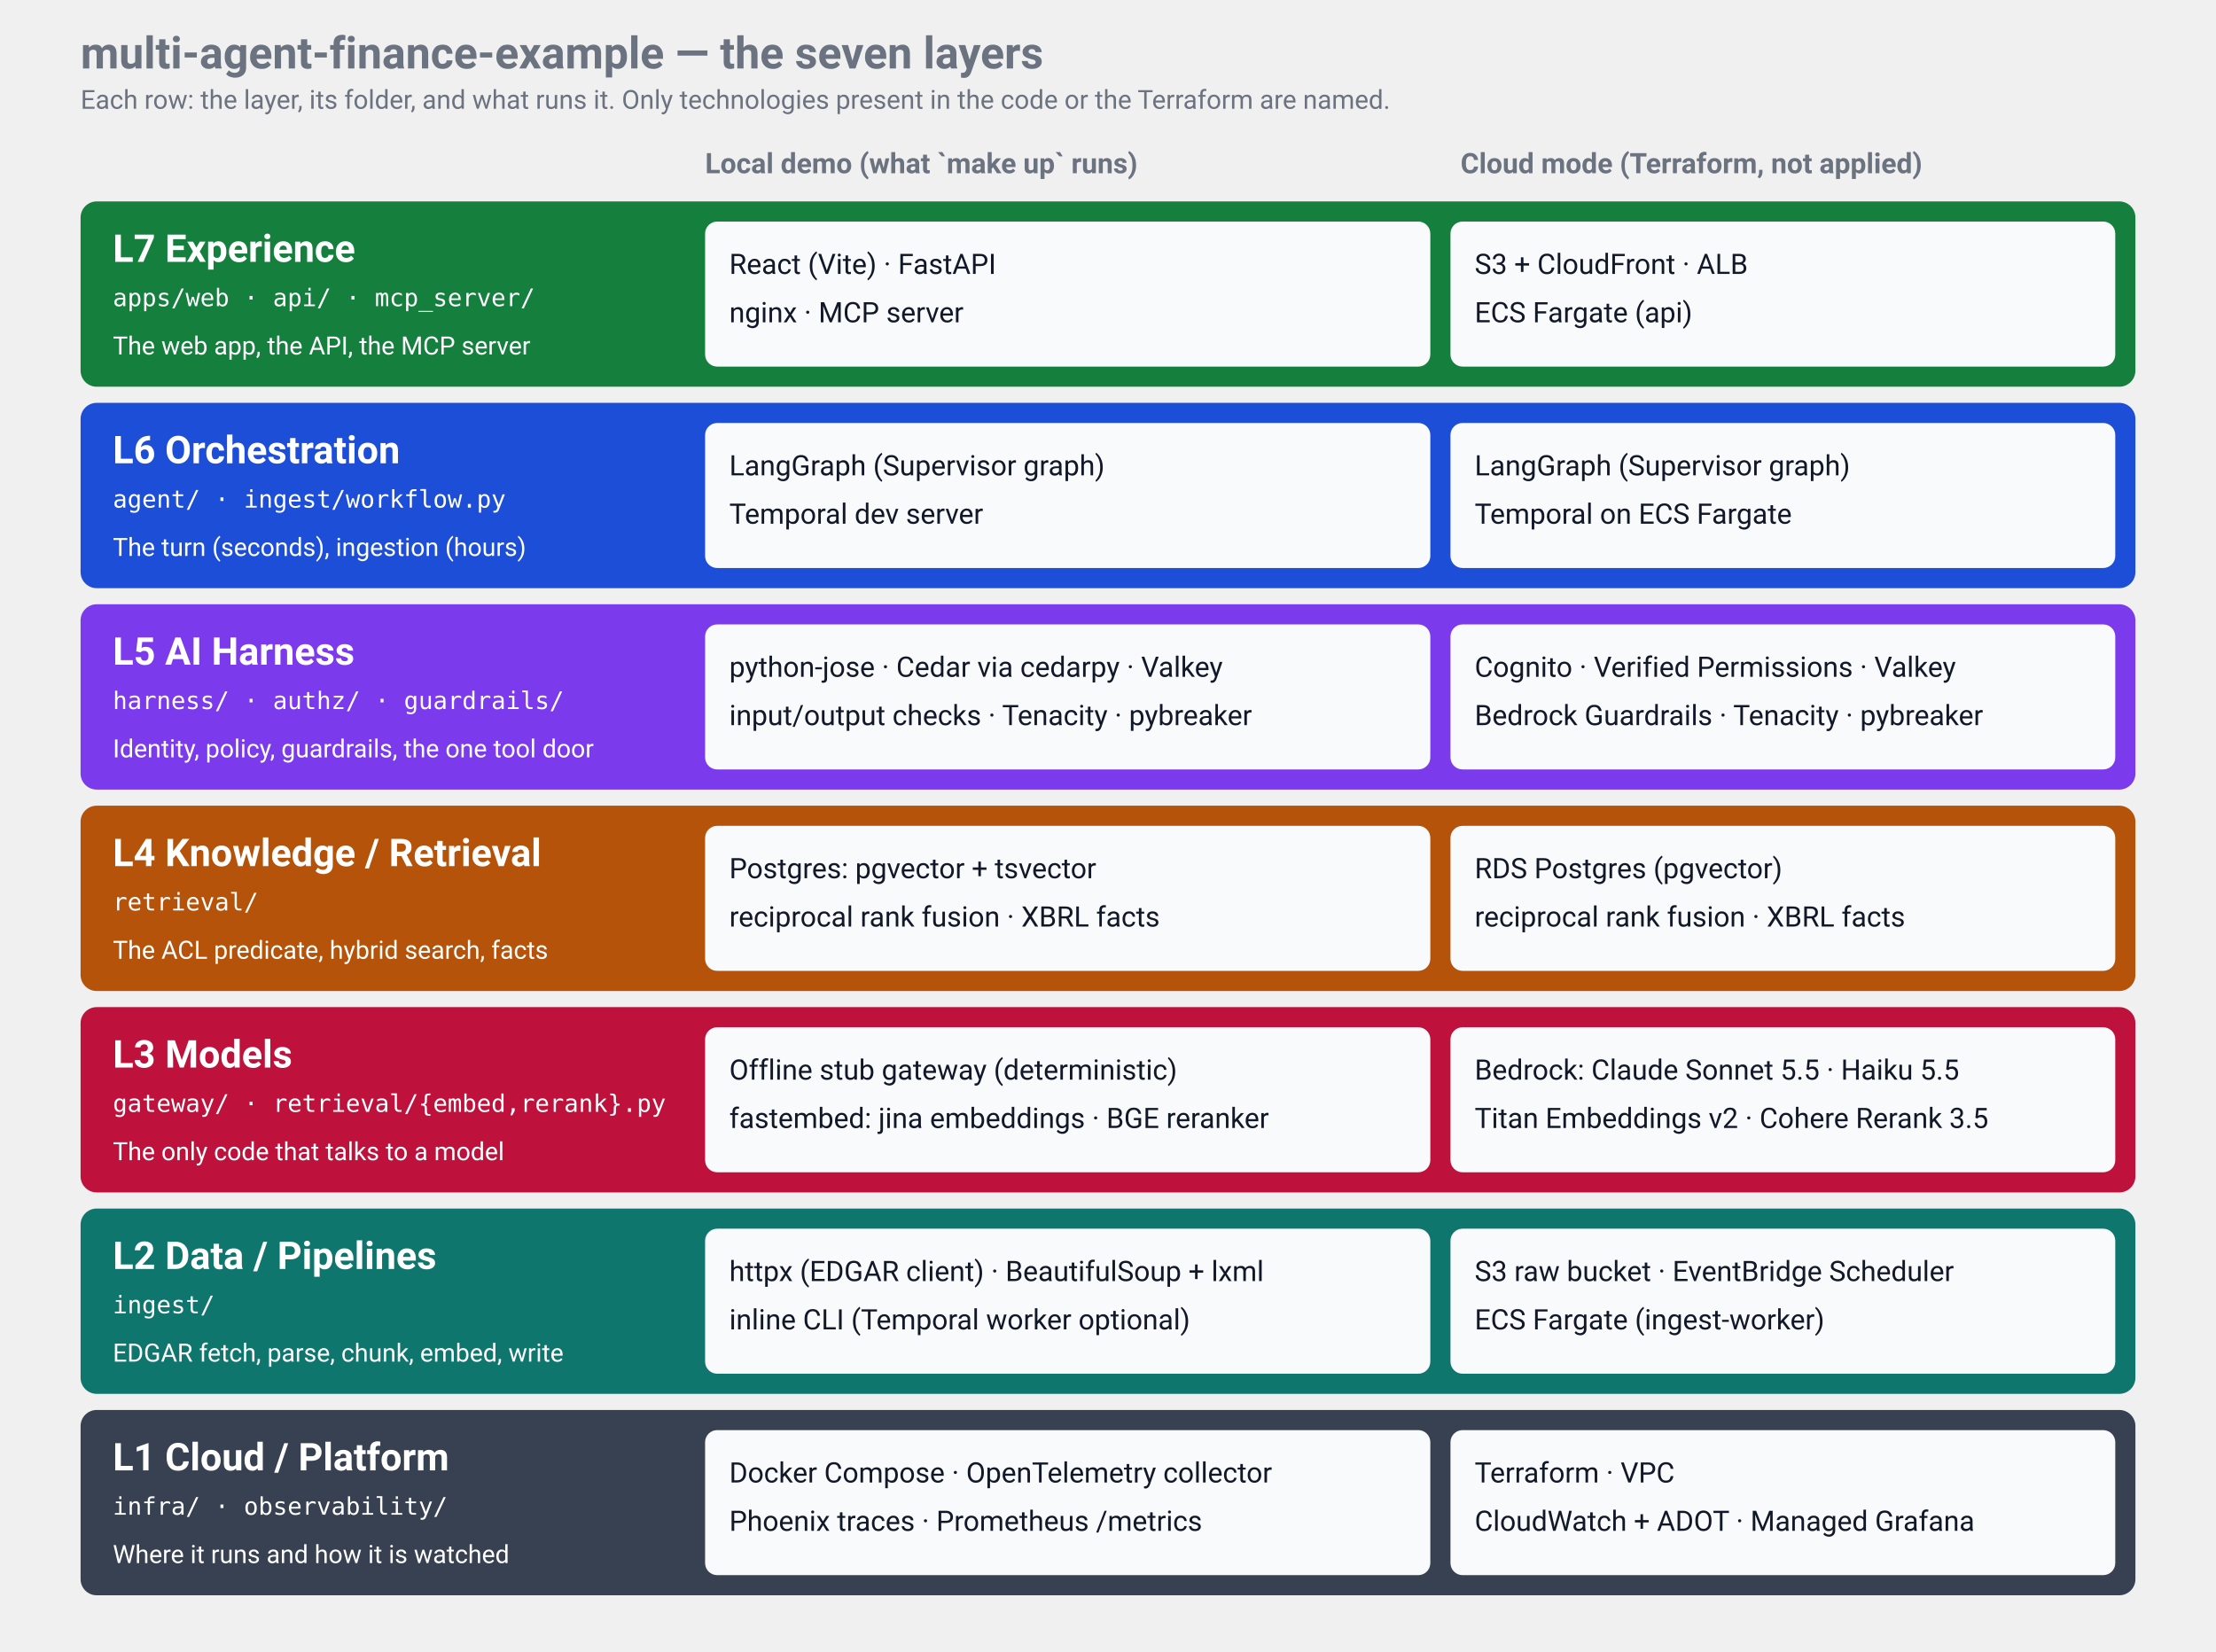
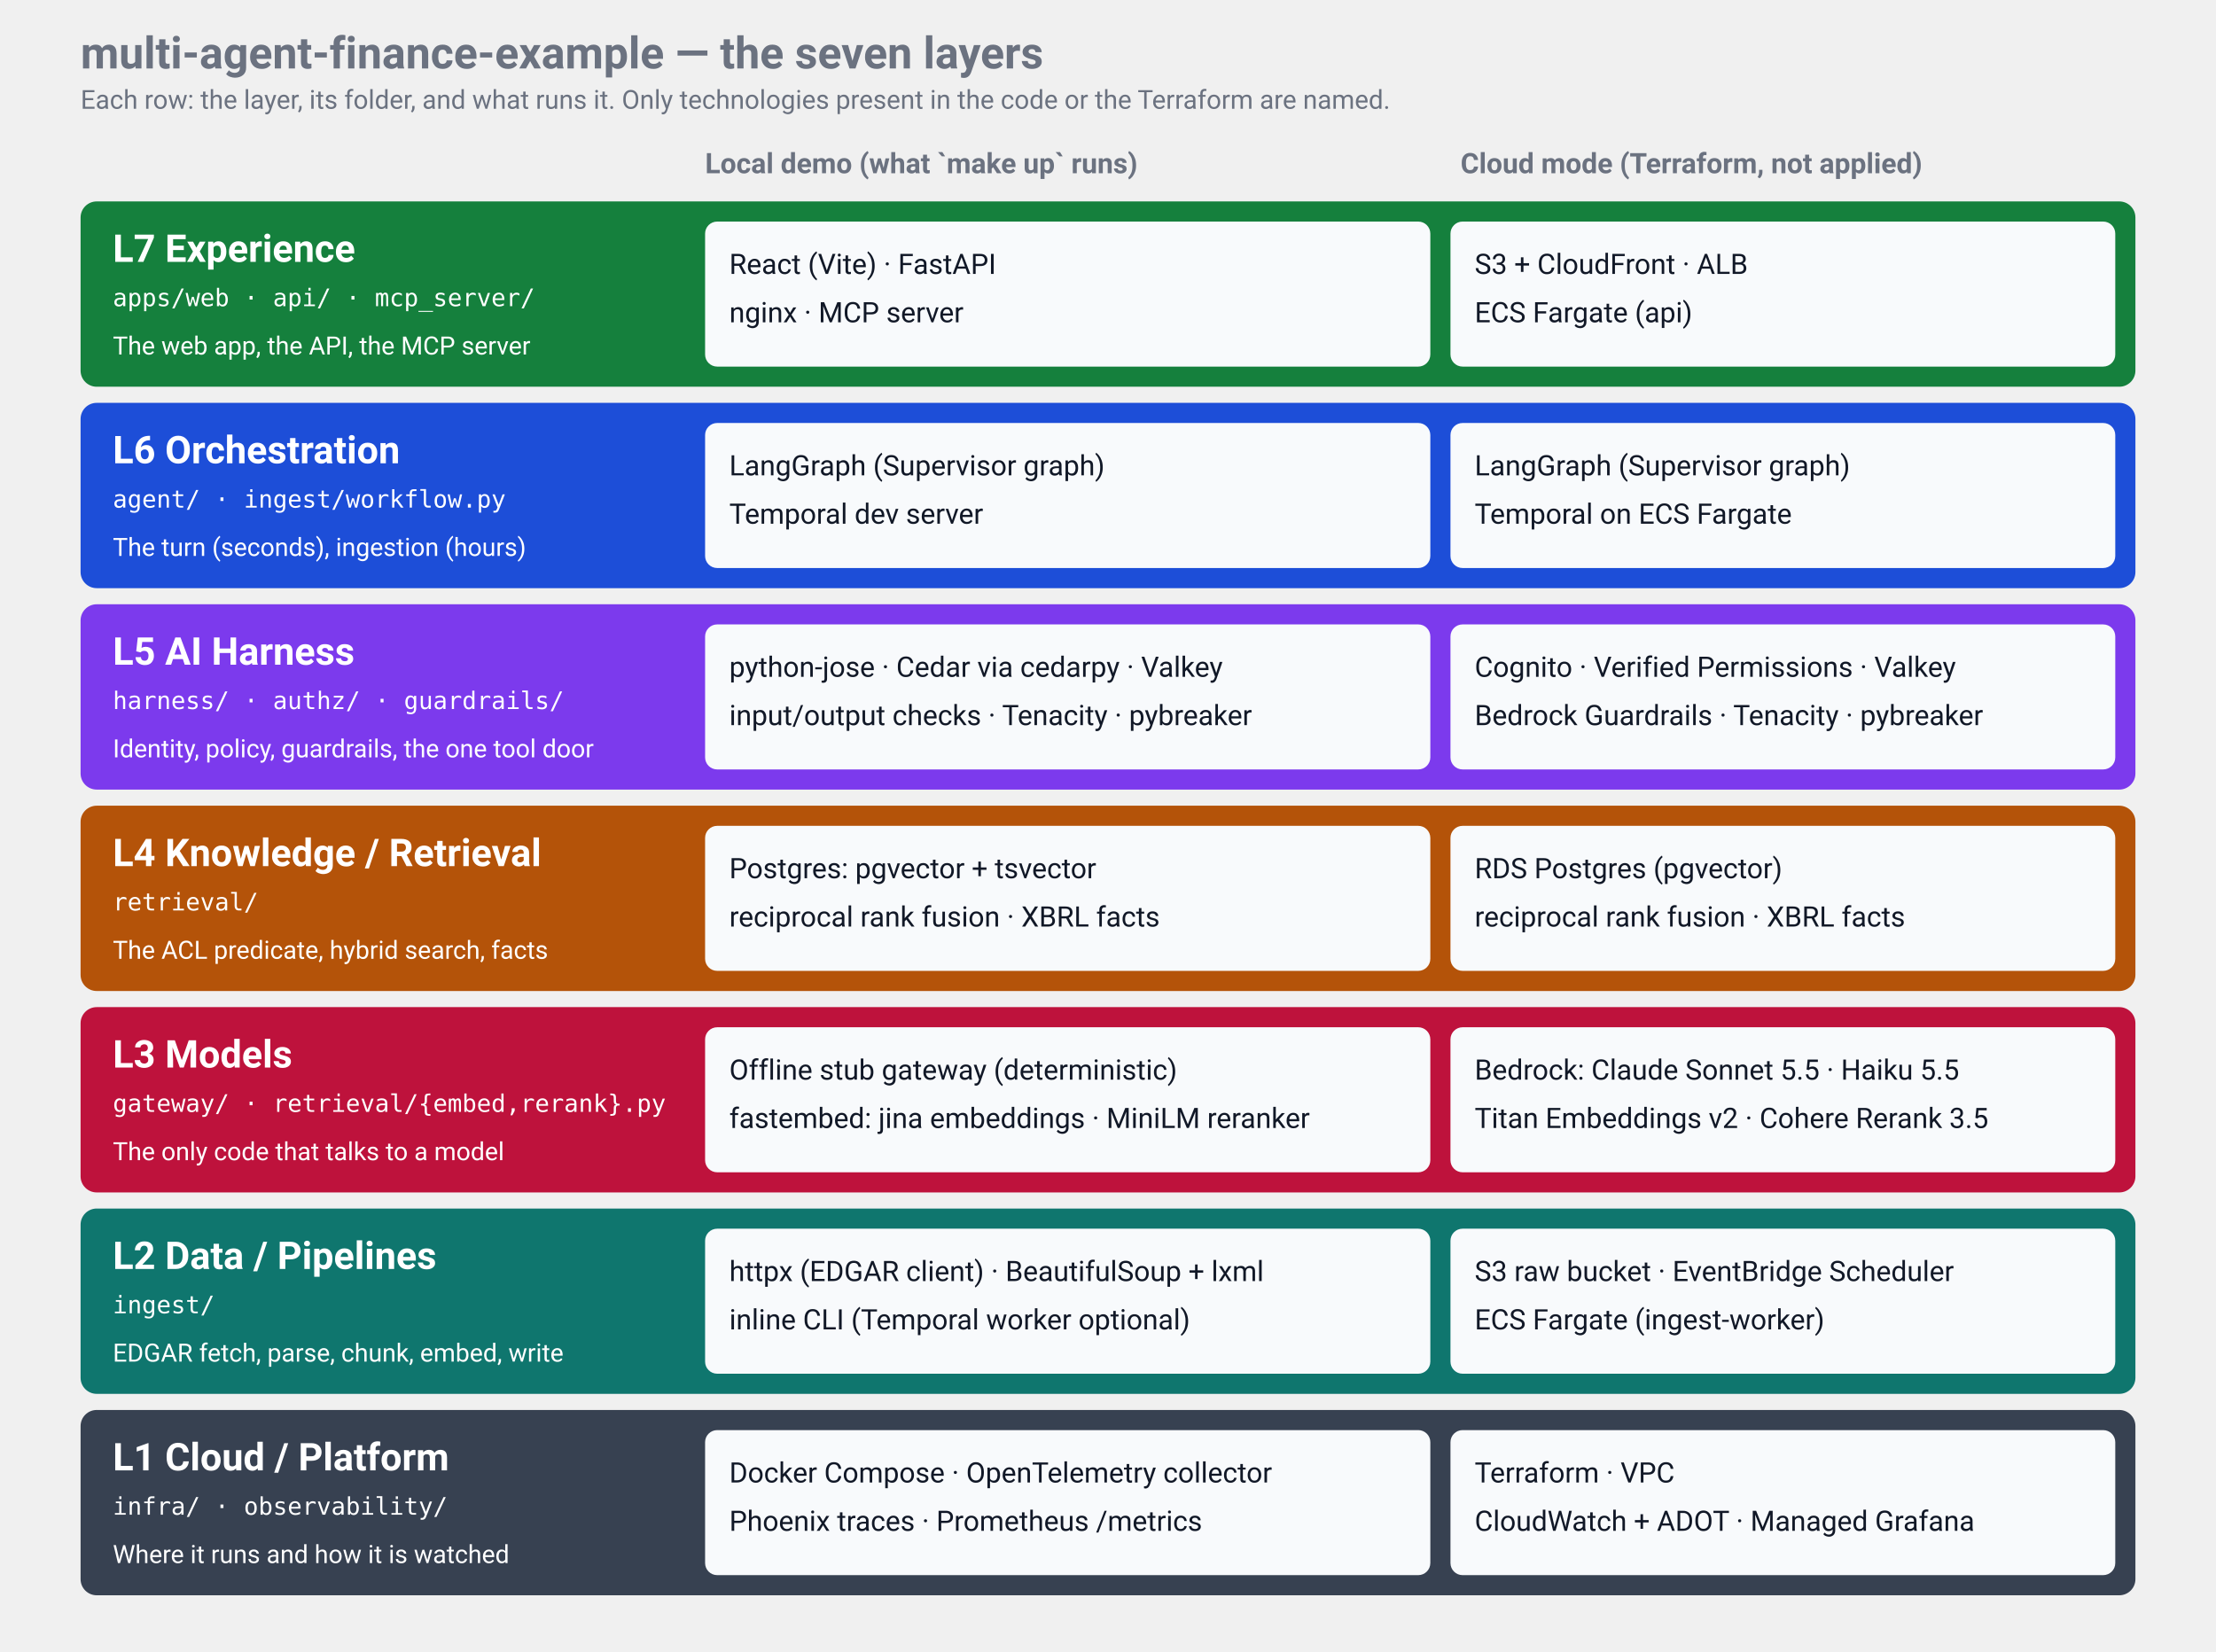
<svg xmlns="http://www.w3.org/2000/svg" viewBox="0 0 1100 820" width="1100" height="820" font-family="system-ui, -apple-system, Segoe UI, Roboto, sans-serif">
  <text x="40" y="34" font-size="22" font-weight="600" fill="#6b7280">multi-agent-finance-example — the seven layers</text>
  <text x="40" y="54" font-size="13" fill="#6b7280">Each row: the layer, its folder, and what runs it. Only technologies present in the code or the Terraform are named.</text>
  <text x="350" y="86" font-size="14" font-weight="600" fill="#6b7280">Local demo (what `make up` runs)</text>
  <text x="725" y="86" font-size="14" font-weight="600" fill="#6b7280">Cloud mode (Terraform, not applied)</text>
  <rect x="40" y="100" width="1020" height="92" rx="8" fill="#15803d" />
  <text x="56" y="130" font-size="19" font-weight="700" fill="#ffffff">L7  Experience</text>
  <text x="56" y="152" font-size="12" fill="#ffffff" font-family="ui-monospace, SFMono-Regular, Menlo, monospace">apps/web · api/ · mcp_server/</text>
  <text x="56" y="176" font-size="12.5" fill="#ffffff">The web app, the API, the MCP server</text>
  <rect x="350" y="110" width="360" height="72" rx="6" fill="#f8fafc" />
  <text x="362" y="136" font-size="14" fill="#111827">React (Vite) · FastAPI</text>
  <text x="362" y="160" font-size="14" fill="#111827">nginx · MCP server</text>
  <rect x="720" y="110" width="330" height="72" rx="6" fill="#f8fafc" />
  <text x="732" y="136" font-size="14" fill="#111827">S3 + CloudFront · ALB</text>
  <text x="732" y="160" font-size="14" fill="#111827">ECS Fargate (api)</text>
  <rect x="40" y="200" width="1020" height="92" rx="8" fill="#1d4ed8" />
  <text x="56" y="230" font-size="19" font-weight="700" fill="#ffffff">L6  Orchestration</text>
  <text x="56" y="252" font-size="12" fill="#ffffff" font-family="ui-monospace, SFMono-Regular, Menlo, monospace">agent/ · ingest/workflow.py</text>
  <text x="56" y="276" font-size="12.5" fill="#ffffff">The turn (seconds), ingestion (hours)</text>
  <rect x="350" y="210" width="360" height="72" rx="6" fill="#f8fafc" />
  <text x="362" y="236" font-size="14" fill="#111827">LangGraph (Supervisor graph)</text>
  <text x="362" y="260" font-size="14" fill="#111827">Temporal dev server</text>
  <rect x="720" y="210" width="330" height="72" rx="6" fill="#f8fafc" />
  <text x="732" y="236" font-size="14" fill="#111827">LangGraph (Supervisor graph)</text>
  <text x="732" y="260" font-size="14" fill="#111827">Temporal on ECS Fargate</text>
  <rect x="40" y="300" width="1020" height="92" rx="8" fill="#7c3aed" />
  <text x="56" y="330" font-size="19" font-weight="700" fill="#ffffff">L5  AI Harness</text>
  <text x="56" y="352" font-size="12" fill="#ffffff" font-family="ui-monospace, SFMono-Regular, Menlo, monospace">harness/ · authz/ · guardrails/</text>
  <text x="56" y="376" font-size="12.5" fill="#ffffff">Identity, policy, guardrails, the one tool door</text>
  <rect x="350" y="310" width="360" height="72" rx="6" fill="#f8fafc" />
  <text x="362" y="336" font-size="14" fill="#111827">python-jose · Cedar via cedarpy · Valkey</text>
  <text x="362" y="360" font-size="14" fill="#111827">input/output checks · Tenacity · pybreaker</text>
  <rect x="720" y="310" width="330" height="72" rx="6" fill="#f8fafc" />
  <text x="732" y="336" font-size="14" fill="#111827">Cognito · Verified Permissions · Valkey</text>
  <text x="732" y="360" font-size="14" fill="#111827">Bedrock Guardrails · Tenacity · pybreaker</text>
  <rect x="40" y="400" width="1020" height="92" rx="8" fill="#b45309" />
  <text x="56" y="430" font-size="19" font-weight="700" fill="#ffffff">L4  Knowledge / Retrieval</text>
  <text x="56" y="452" font-size="12" fill="#ffffff" font-family="ui-monospace, SFMono-Regular, Menlo, monospace">retrieval/</text>
  <text x="56" y="476" font-size="12.5" fill="#ffffff">The ACL predicate, hybrid search, facts</text>
  <rect x="350" y="410" width="360" height="72" rx="6" fill="#f8fafc" />
  <text x="362" y="436" font-size="14" fill="#111827">Postgres: pgvector + tsvector</text>
  <text x="362" y="460" font-size="14" fill="#111827">reciprocal rank fusion · XBRL facts</text>
  <rect x="720" y="410" width="330" height="72" rx="6" fill="#f8fafc" />
  <text x="732" y="436" font-size="14" fill="#111827">RDS Postgres (pgvector)</text>
  <text x="732" y="460" font-size="14" fill="#111827">reciprocal rank fusion · XBRL facts</text>
  <rect x="40" y="500" width="1020" height="92" rx="8" fill="#be123c" />
  <text x="56" y="530" font-size="19" font-weight="700" fill="#ffffff">L3  Models</text>
  <text x="56" y="552" font-size="12" fill="#ffffff" font-family="ui-monospace, SFMono-Regular, Menlo, monospace">gateway/ · retrieval/{embed,rerank}.py</text>
  <text x="56" y="576" font-size="12.5" fill="#ffffff">The only code that talks to a model</text>
  <rect x="350" y="510" width="360" height="72" rx="6" fill="#f8fafc" />
  <text x="362" y="536" font-size="14" fill="#111827">Offline stub gateway (deterministic)</text>
-   <text x="362" y="560" font-size="14" fill="#111827">fastembed: jina embeddings · BGE reranker</text>
+   <text x="362" y="560" font-size="14" fill="#111827">fastembed: jina embeddings · MiniLM reranker</text>
  <rect x="720" y="510" width="330" height="72" rx="6" fill="#f8fafc" />
  <text x="732" y="536" font-size="14" fill="#111827">Bedrock: Claude Sonnet 5.5 · Haiku 5.5</text>
  <text x="732" y="560" font-size="14" fill="#111827">Titan Embeddings v2 · Cohere Rerank 3.5</text>
  <rect x="40" y="600" width="1020" height="92" rx="8" fill="#0f766e" />
  <text x="56" y="630" font-size="19" font-weight="700" fill="#ffffff">L2  Data / Pipelines</text>
  <text x="56" y="652" font-size="12" fill="#ffffff" font-family="ui-monospace, SFMono-Regular, Menlo, monospace">ingest/</text>
  <text x="56" y="676" font-size="12.5" fill="#ffffff">EDGAR fetch, parse, chunk, embed, write</text>
  <rect x="350" y="610" width="360" height="72" rx="6" fill="#f8fafc" />
  <text x="362" y="636" font-size="14" fill="#111827">httpx (EDGAR client) · BeautifulSoup + lxml</text>
  <text x="362" y="660" font-size="14" fill="#111827">inline CLI (Temporal worker optional)</text>
  <rect x="720" y="610" width="330" height="72" rx="6" fill="#f8fafc" />
  <text x="732" y="636" font-size="14" fill="#111827">S3 raw bucket · EventBridge Scheduler</text>
  <text x="732" y="660" font-size="14" fill="#111827">ECS Fargate (ingest-worker)</text>
  <rect x="40" y="700" width="1020" height="92" rx="8" fill="#374151" />
  <text x="56" y="730" font-size="19" font-weight="700" fill="#ffffff">L1  Cloud / Platform</text>
  <text x="56" y="752" font-size="12" fill="#ffffff" font-family="ui-monospace, SFMono-Regular, Menlo, monospace">infra/ · observability/</text>
  <text x="56" y="776" font-size="12.5" fill="#ffffff">Where it runs and how it is watched</text>
  <rect x="350" y="710" width="360" height="72" rx="6" fill="#f8fafc" />
  <text x="362" y="736" font-size="14" fill="#111827">Docker Compose · OpenTelemetry collector</text>
  <text x="362" y="760" font-size="14" fill="#111827">Phoenix traces · Prometheus /metrics</text>
  <rect x="720" y="710" width="330" height="72" rx="6" fill="#f8fafc" />
  <text x="732" y="736" font-size="14" fill="#111827">Terraform · VPC</text>
  <text x="732" y="760" font-size="14" fill="#111827">CloudWatch + ADOT · Managed Grafana</text>
</svg>
